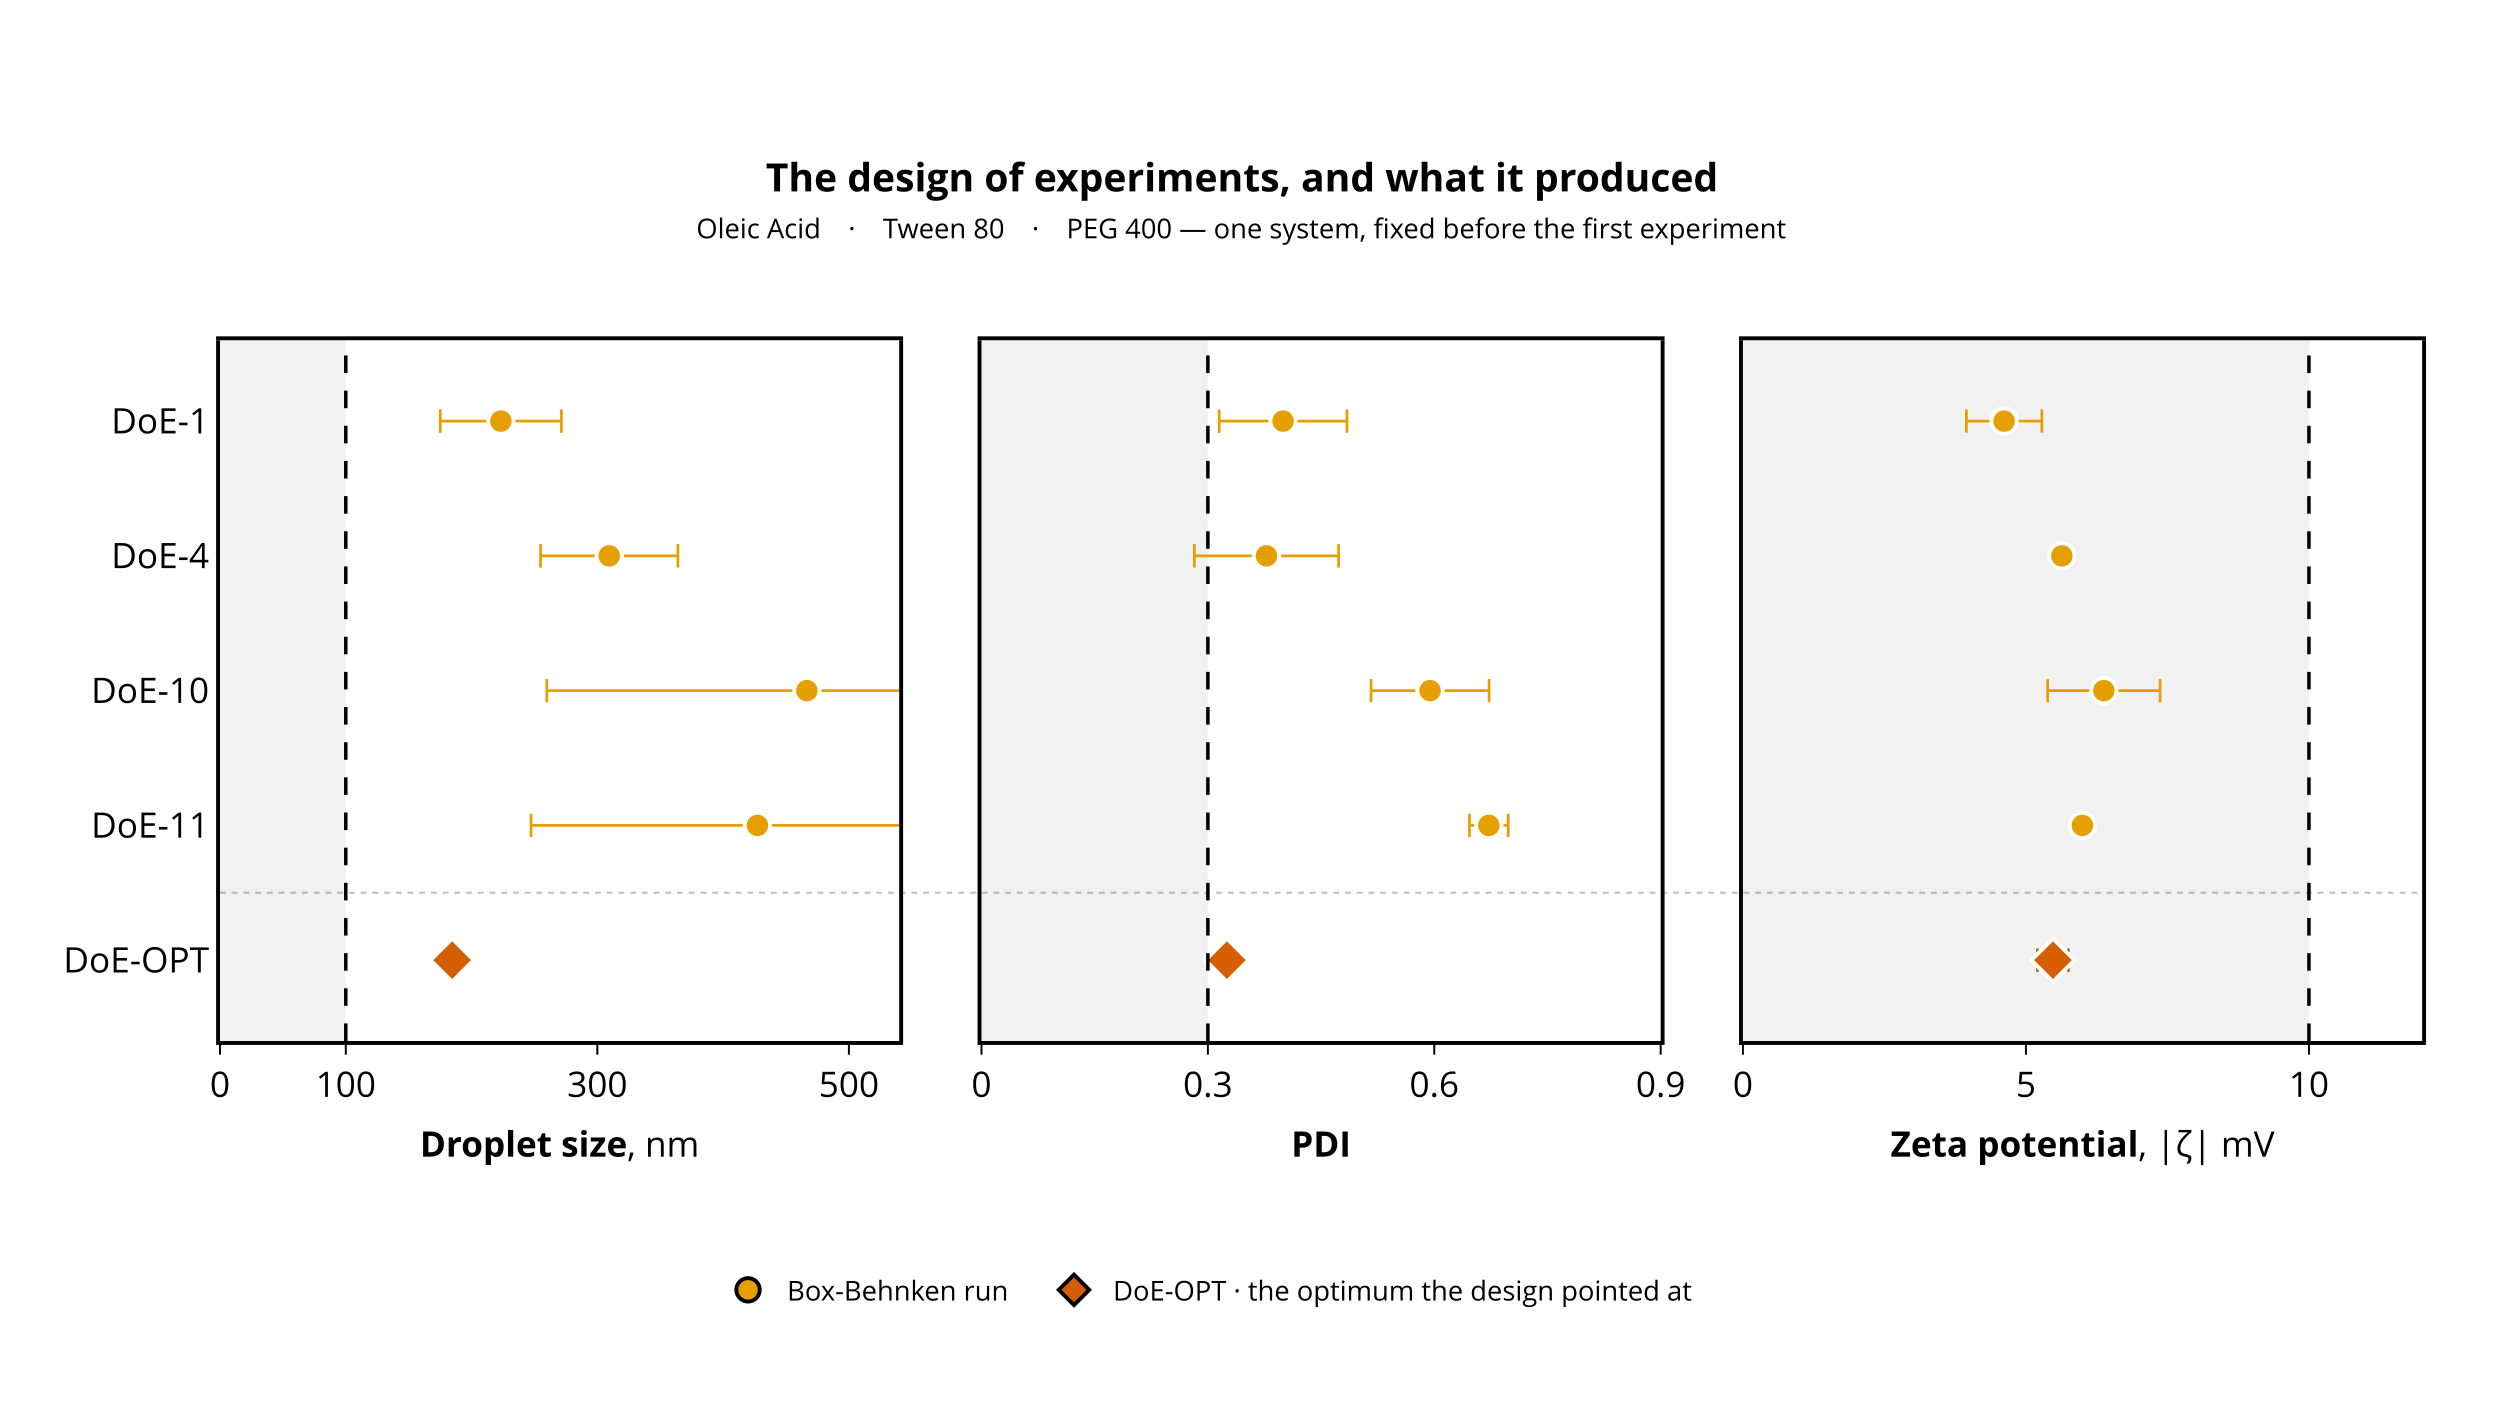
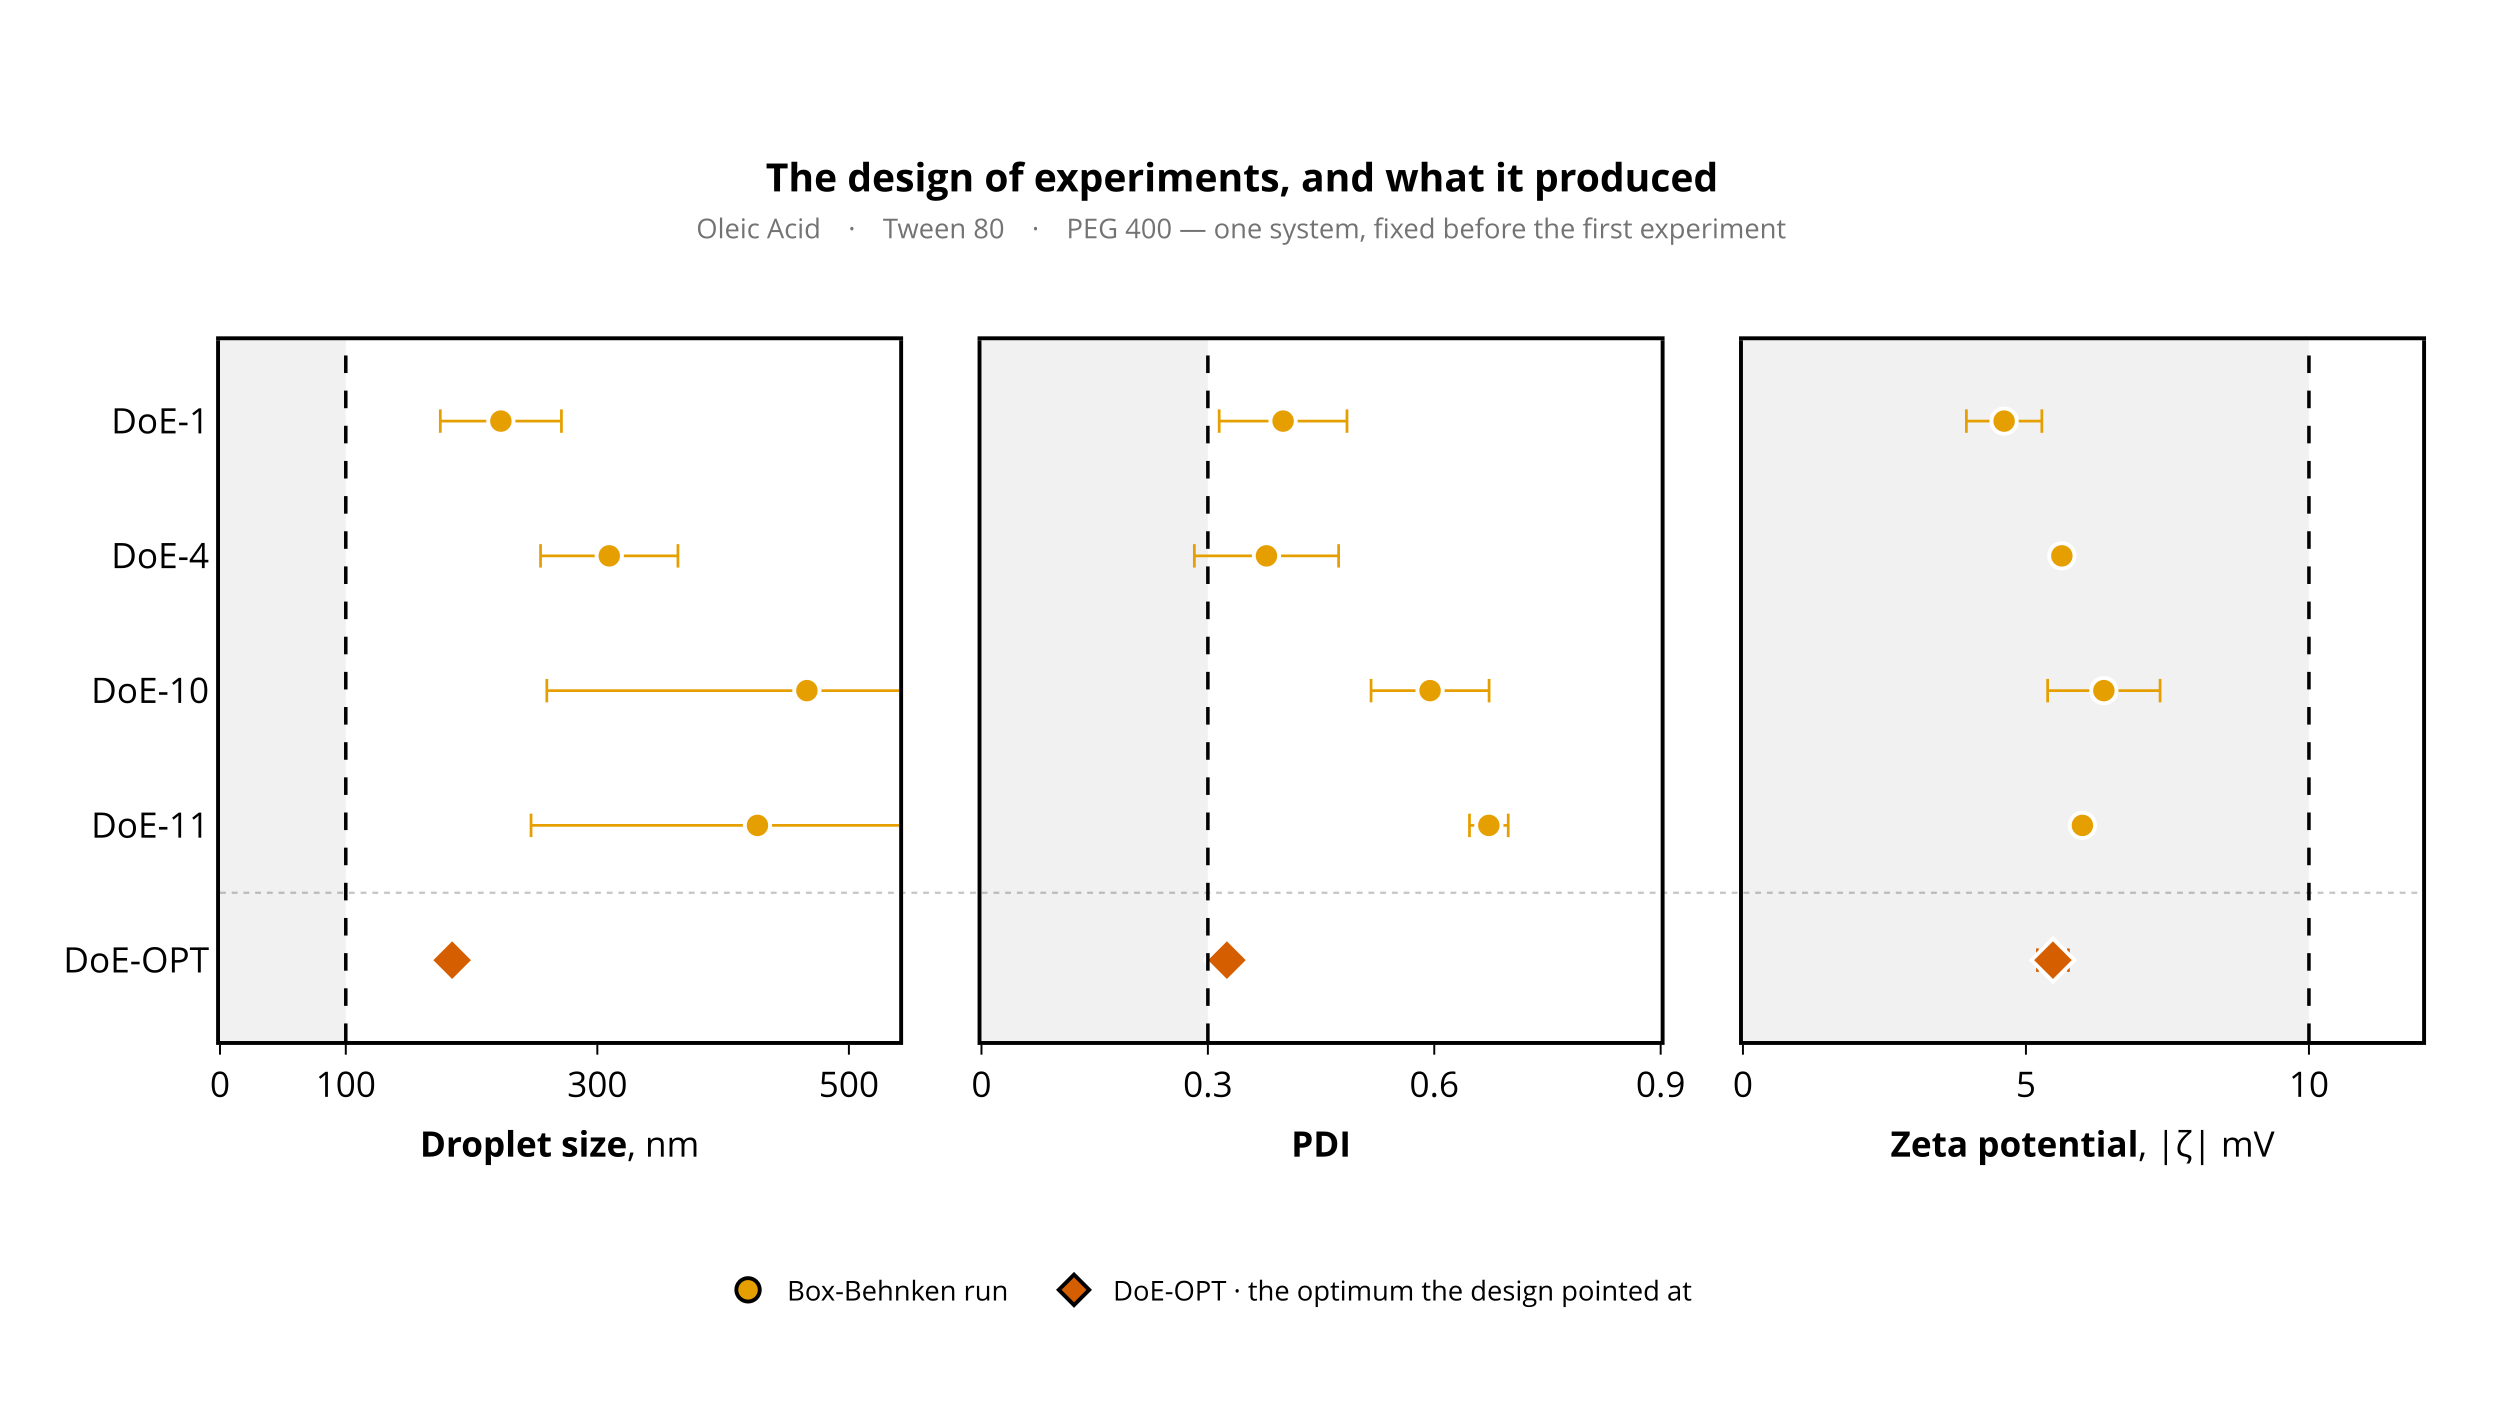
<svg xmlns="http://www.w3.org/2000/svg" class="main-svg" width="1280" height="720" style="" viewBox="0 0 1280 720">
  <rect x="0" y="0" width="1280" height="720" style="fill: rgb(255, 255, 255); fill-opacity: 1;" />
-   <defs id="defs-01454b">
+   <defs id="defs-1d56e4">
    <g class="clips">
-       <clipPath id="clip01454bxyplot" class="plotclip">
+       <clipPath id="clip1d56e4xyplot" class="plotclip">
        <rect width="347.746" height="358.8" />
      </clipPath>
-       <clipPath id="clip01454bx2y2plot" class="plotclip">
+       <clipPath id="clip1d56e4x2y2plot" class="plotclip">
        <rect width="347.746" height="358.8" />
      </clipPath>
-       <clipPath id="clip01454bx3y3plot" class="plotclip">
+       <clipPath id="clip1d56e4x3y3plot" class="plotclip">
        <rect width="347.746" height="358.8" />
      </clipPath>
-       <clipPath class="axesclip" id="clip01454bx">
+       <clipPath class="axesclip" id="clip1d56e4x">
        <rect x="112.642" y="0" width="347.746" height="720" />
      </clipPath>
-       <clipPath class="axesclip" id="clip01454by">
+       <clipPath class="axesclip" id="clip1d56e4y">
        <rect x="0" y="174.2" width="1280" height="358.8" />
      </clipPath>
-       <clipPath class="axesclip" id="clip01454bxy">
+       <clipPath class="axesclip" id="clip1d56e4xy">
        <rect x="112.642" y="174.2" width="347.746" height="358.8" />
      </clipPath>
-       <clipPath class="axesclip" id="clip01454by2">
+       <clipPath class="axesclip" id="clip1d56e4y2">
        <rect x="0" y="174.2" width="1280" height="358.8" />
      </clipPath>
-       <clipPath class="axesclip" id="clip01454bxy2">
+       <clipPath class="axesclip" id="clip1d56e4xy2">
        <rect x="112.642" y="174.2" width="347.746" height="358.8" />
      </clipPath>
-       <clipPath class="axesclip" id="clip01454by3">
+       <clipPath class="axesclip" id="clip1d56e4y3">
        <rect x="0" y="174.2" width="1280" height="358.8" />
      </clipPath>
-       <clipPath class="axesclip" id="clip01454bxy3">
+       <clipPath class="axesclip" id="clip1d56e4xy3">
        <rect x="112.642" y="174.2" width="347.746" height="358.8" />
      </clipPath>
-       <clipPath class="axesclip" id="clip01454bx2">
+       <clipPath class="axesclip" id="clip1d56e4x2">
        <rect x="502.514" y="0" width="347.746" height="720" />
      </clipPath>
-       <clipPath class="axesclip" id="clip01454bx2y">
+       <clipPath class="axesclip" id="clip1d56e4x2y">
        <rect x="502.514" y="174.2" width="347.746" height="358.8" />
      </clipPath>
-       <clipPath class="axesclip" id="clip01454bx2y2">
+       <clipPath class="axesclip" id="clip1d56e4x2y2">
        <rect x="502.514" y="174.2" width="347.746" height="358.8" />
      </clipPath>
-       <clipPath class="axesclip" id="clip01454bx2y3">
+       <clipPath class="axesclip" id="clip1d56e4x2y3">
        <rect x="502.514" y="174.2" width="347.746" height="358.8" />
      </clipPath>
-       <clipPath class="axesclip" id="clip01454bx3">
+       <clipPath class="axesclip" id="clip1d56e4x3">
        <rect x="892.386" y="0" width="347.746" height="720" />
      </clipPath>
-       <clipPath class="axesclip" id="clip01454bx3y">
+       <clipPath class="axesclip" id="clip1d56e4x3y">
        <rect x="892.386" y="174.2" width="347.746" height="358.8" />
      </clipPath>
-       <clipPath class="axesclip" id="clip01454bx3y2">
+       <clipPath class="axesclip" id="clip1d56e4x3y2">
        <rect x="892.386" y="174.2" width="347.746" height="358.8" />
      </clipPath>
-       <clipPath class="axesclip" id="clip01454bx3y3">
+       <clipPath class="axesclip" id="clip1d56e4x3y3">
        <rect x="892.386" y="174.2" width="347.746" height="358.8" />
      </clipPath>
    </g>
    <g class="gradients" />
    <g class="patterns" />
  </defs>
  <g class="bglayer" />
  <g class="layer-below">
    <g class="imagelayer" />
    <g class="shapelayer">
-       <g class="shape-group" data-index="0" clip-path="url(#clip01454bx)">
+       <g class="shape-group" data-index="0" clip-path="url(#clip1d56e4x)">
        <path data-index="0" fill-rule="evenodd" d="M112.642,533H177.042V174.2H112.642Z" style="opacity: 1; stroke: rgb(0, 0, 0); stroke-opacity: 0; fill: rgb(0, 0, 0); fill-opacity: 0.055; stroke-width: 0px;" />
      </g>
-       <g class="shape-group" data-index="2" clip-path="url(#clip01454bx2)">
+       <g class="shape-group" data-index="2" clip-path="url(#clip1d56e4x2)">
        <path data-index="2" fill-rule="evenodd" d="M502.514,533H618.434V174.2H502.514Z" style="opacity: 1; stroke: rgb(0, 0, 0); stroke-opacity: 0; fill: rgb(0, 0, 0); fill-opacity: 0.055; stroke-width: 0px;" />
      </g>
-       <g class="shape-group" data-index="4" clip-path="url(#clip01454bx3)">
+       <g class="shape-group" data-index="4" clip-path="url(#clip1d56e4x3)">
        <path data-index="4" fill-rule="evenodd" d="M892.386,533H1182.176V174.2H892.386Z" style="opacity: 1; stroke: rgb(0, 0, 0); stroke-opacity: 0; fill: rgb(0, 0, 0); fill-opacity: 0.055; stroke-width: 0px;" />
      </g>
    </g>
  </g>
  <g class="cartesianlayer">
    <g class="subplot xy">
      <g class="layer-subplot">
        <g class="shapelayer" />
        <g class="imagelayer" />
      </g>
      <g class="minor-gridlayer">
        <g class="x" />
        <g class="y" />
      </g>
      <g class="gridlayer">
        <g class="x" />
        <g class="y" />
      </g>
      <g class="zerolinelayer" />
      <g class="layer-between">
        <g class="shapelayer" />
        <g class="imagelayer" />
      </g>
      <path class="xlines-below" />
      <path class="ylines-below" />
      <g class="overlines-below" />
      <g class="xaxislayer-below" />
      <g class="yaxislayer-below" />
      <g class="overaxes-below" />
      <g class="overplot">
-         <g class="xy" transform="translate(112.642,174.2)" clip-path="url(#clip01454bxyplot)">
+         <g class="xy" transform="translate(112.642,174.2)" clip-path="url(#clip1d56e4xyplot)">
          <g class="scatterlayer mlayer">
-             <g class="trace scatter trace70a581" style="stroke-miterlimit: 2; opacity: 1;">
+             <g class="trace scatter trace388db4" style="stroke-miterlimit: 2; opacity: 1;">
              <g class="fills" />
              <g class="errorbars">
                <g class="errorbar" style="opacity: 1;">
                  <path class="xerror" d="M174.81,35.4v12m0,-6H112.79m0,-6v12" style="vector-effect: none; stroke-width: 1.4px; stroke: rgb(230, 159, 0); stroke-opacity: 1;" />
                </g>
                <g class="errorbar" style="opacity: 1;">
                  <path class="xerror" d="M234.47,104.4v12m0,-6H164.12m0,-6v12" style="vector-effect: none; stroke-width: 1.4px; stroke: rgb(230, 159, 0); stroke-opacity: 1;" />
                </g>
                <g class="errorbar" style="opacity: 1;">
                  <path class="xerror" d="M433.65,173.4v12m0,-6H167.33m0,-6v12" style="vector-effect: none; stroke-width: 1.4px; stroke: rgb(230, 159, 0); stroke-opacity: 1;" />
                </g>
                <g class="errorbar" style="opacity: 1;">
                  <path class="xerror" d="M391.12,242.4v12m0,-6H159.25m0,-6v12" style="vector-effect: none; stroke-width: 1.4px; stroke: rgb(230, 159, 0); stroke-opacity: 1;" />
                </g>
              </g>
              <g class="lines" />
              <g class="points">
                <path class="point" transform="translate(143.8,41.4)" d="M6.5,0A6.5,6.5 0 1,1 0,-6.5A6.5,6.5 0 0,1 6.5,0Z" style="opacity: 1; stroke-width: 2px; fill: rgb(230, 159, 0); fill-opacity: 1; stroke: rgb(255, 255, 255); stroke-opacity: 1;" />
                <path class="point" transform="translate(199.3,110.4)" d="M6.5,0A6.5,6.5 0 1,1 0,-6.5A6.5,6.5 0 0,1 6.5,0Z" style="opacity: 1; stroke-width: 2px; fill: rgb(230, 159, 0); fill-opacity: 1; stroke: rgb(255, 255, 255); stroke-opacity: 1;" />
                <path class="point" transform="translate(300.49,179.4)" d="M6.5,0A6.5,6.5 0 1,1 0,-6.5A6.5,6.5 0 0,1 6.5,0Z" style="opacity: 1; stroke-width: 2px; fill: rgb(230, 159, 0); fill-opacity: 1; stroke: rgb(255, 255, 255); stroke-opacity: 1;" />
                <path class="point" transform="translate(275.18,248.4)" d="M6.5,0A6.5,6.5 0 1,1 0,-6.5A6.5,6.5 0 0,1 6.5,0Z" style="opacity: 1; stroke-width: 2px; fill: rgb(230, 159, 0); fill-opacity: 1; stroke: rgb(255, 255, 255); stroke-opacity: 1;" />
              </g>
              <g class="text" />
            </g>
-             <g class="trace scatter trace1ca109" style="stroke-miterlimit: 2; opacity: 1;">
+             <g class="trace scatter tracef39325" style="stroke-miterlimit: 2; opacity: 1;">
              <g class="fills" />
              <g class="errorbars">
                <g class="errorbar" style="opacity: 1;">
                  <path class="xerror" d="M122.21,311.4v12m0,-6H115.5m0,-6v12" style="vector-effect: none; stroke-width: 1.4px; stroke: rgb(213, 94, 0); stroke-opacity: 1;" />
                </g>
              </g>
              <g class="lines" />
              <g class="points">
                <path class="point" transform="translate(118.85,317.4)" d="M11.05,0L0,11.05L-11.05,0L0,-11.05Z" style="opacity: 1; stroke-width: 2px; fill: rgb(213, 94, 0); fill-opacity: 1; stroke: rgb(255, 255, 255); stroke-opacity: 1;" />
              </g>
              <g class="text" />
            </g>
-             <g class="trace scatter tracee0b33a" style="stroke-miterlimit: 2; opacity: 1;">
+             <g class="trace scatter tracec20ace" style="stroke-miterlimit: 2; opacity: 1;">
              <g class="fills" />
              <g class="errorbars" />
              <g class="lines" />
              <g class="points" />
              <g class="text" />
            </g>
-             <g class="trace scatter trace2e98ea" style="stroke-miterlimit: 2; opacity: 1;">
+             <g class="trace scatter trace560e71" style="stroke-miterlimit: 2; opacity: 1;">
              <g class="fills" />
              <g class="errorbars" />
              <g class="lines" />
              <g class="points" />
              <g class="text" />
            </g>
          </g>
        </g>
      </g>
      <g class="zerolinelayer-above" />
      <path class="xlines-above crisp" d="M110.642,534H462.388M110.642,173.2H462.388" style="fill: none; stroke-width: 2px; stroke: rgb(0, 0, 0); stroke-opacity: 1;" />
      <path class="ylines-above crisp" d="M111.642,174.2V533M461.388,174.2V533" style="fill: none; stroke-width: 2px; stroke: rgb(0, 0, 0); stroke-opacity: 1;" />
      <g class="overlines-above" />
      <g class="xaxislayer-above">
        <path class="xtick ticks crisp" d="M0,535v5" transform="translate(112.642,0)" style="stroke: rgb(0, 0, 0); stroke-opacity: 1; stroke-width: 1px;" />
        <path class="xtick ticks crisp" d="M0,535v5" transform="translate(177.042,0)" style="stroke: rgb(0, 0, 0); stroke-opacity: 1; stroke-width: 1px;" />
        <path class="xtick ticks crisp" d="M0,535v5" transform="translate(305.832,0)" style="stroke: rgb(0, 0, 0); stroke-opacity: 1; stroke-width: 1px;" />
        <path class="xtick ticks crisp" d="M0,535v5" transform="translate(434.632,0)" style="stroke: rgb(0, 0, 0); stroke-opacity: 1; stroke-width: 1px;" />
        <g class="xtick">
          <text text-anchor="middle" x="0" y="561.6" transform="translate(112.642,0)" style="font-family: 'Open Sans', verdana, arial, sans-serif; font-size: 18px; fill: rgb(0, 0, 0); fill-opacity: 1; white-space: pre;">0</text>
        </g>
        <g class="xtick">
          <text text-anchor="middle" x="0" y="561.6" style="font-family: 'Open Sans', verdana, arial, sans-serif; font-size: 18px; fill: rgb(0, 0, 0); fill-opacity: 1; white-space: pre;" transform="translate(177.042,0)">100</text>
        </g>
        <g class="xtick">
          <text text-anchor="middle" x="0" y="561.6" style="font-family: 'Open Sans', verdana, arial, sans-serif; font-size: 18px; fill: rgb(0, 0, 0); fill-opacity: 1; white-space: pre;" transform="translate(305.832,0)">300</text>
        </g>
        <g class="xtick">
          <text text-anchor="middle" x="0" y="561.6" style="font-family: 'Open Sans', verdana, arial, sans-serif; font-size: 18px; fill: rgb(0, 0, 0); fill-opacity: 1; white-space: pre;" transform="translate(434.632,0)">500</text>
        </g>
      </g>
      <g class="yaxislayer-above">
        <g class="ytick">
          <text text-anchor="end" x="107.042" y="6.3" transform="translate(0,215.6)" style="font-family: 'Open Sans', verdana, arial, sans-serif; font-size: 18px; fill: rgb(0, 0, 0); fill-opacity: 1; white-space: pre;">DoE-1</text>
        </g>
        <g class="ytick">
          <text text-anchor="end" x="107.042" y="6.3" style="font-family: 'Open Sans', verdana, arial, sans-serif; font-size: 18px; fill: rgb(0, 0, 0); fill-opacity: 1; white-space: pre;" transform="translate(0,284.6)">DoE-4</text>
        </g>
        <g class="ytick">
          <text text-anchor="end" x="107.042" y="6.3" style="font-family: 'Open Sans', verdana, arial, sans-serif; font-size: 18px; fill: rgb(0, 0, 0); fill-opacity: 1; white-space: pre;" transform="translate(0,353.6)">DoE-10</text>
        </g>
        <g class="ytick">
          <text text-anchor="end" x="107.042" y="6.3" style="font-family: 'Open Sans', verdana, arial, sans-serif; font-size: 18px; fill: rgb(0, 0, 0); fill-opacity: 1; white-space: pre;" transform="translate(0,422.6)">DoE-11</text>
        </g>
        <g class="ytick">
          <text text-anchor="end" x="107.042" y="6.3" style="font-family: 'Open Sans', verdana, arial, sans-serif; font-size: 18px; fill: rgb(0, 0, 0); fill-opacity: 1; white-space: pre;" transform="translate(0,491.6)">DoE-OPT</text>
        </g>
      </g>
      <g class="overaxes-above" />
    </g>
    <g class="subplot x2y2">
      <g class="layer-subplot">
        <g class="shapelayer" />
        <g class="imagelayer" />
      </g>
      <g class="minor-gridlayer">
        <g class="x2" />
        <g class="y2" />
      </g>
      <g class="gridlayer">
        <g class="x2" />
        <g class="y2" />
      </g>
      <g class="zerolinelayer" />
      <g class="layer-between">
        <g class="shapelayer" />
        <g class="imagelayer" />
      </g>
      <path class="xlines-below" />
      <path class="ylines-below" />
      <g class="overlines-below" />
      <g class="xaxislayer-below" />
      <g class="yaxislayer-below" />
      <g class="overaxes-below" />
      <g class="overplot">
-         <g class="x2y2" transform="translate(502.514,174.2)" clip-path="url(#clip01454bx2y2plot)">
+         <g class="x2y2" transform="translate(502.514,174.2)" clip-path="url(#clip1d56e4x2y2plot)">
          <g class="scatterlayer mlayer">
-             <g class="trace scatter traceccd67b" style="stroke-miterlimit: 2; opacity: 1;">
+             <g class="trace scatter tracec266a4" style="stroke-miterlimit: 2; opacity: 1;">
              <g class="fills" />
              <g class="errorbars">
                <g class="errorbar" style="opacity: 1;">
                  <path class="xerror" d="M187.14,35.4v12m0,-6H121.71m0,-6v12" style="vector-effect: none; stroke-width: 1.4px; stroke: rgb(230, 159, 0); stroke-opacity: 1;" />
                </g>
                <g class="errorbar" style="opacity: 1;">
                  <path class="xerror" d="M182.86,104.4v12m0,-6H108.99m0,-6v12" style="vector-effect: none; stroke-width: 1.4px; stroke: rgb(230, 159, 0); stroke-opacity: 1;" />
                </g>
                <g class="errorbar" style="opacity: 1;">
                  <path class="xerror" d="M259.9,173.4v12m0,-6H199.47m0,-6v12" style="vector-effect: none; stroke-width: 1.4px; stroke: rgb(230, 159, 0); stroke-opacity: 1;" />
                </g>
                <g class="errorbar" style="opacity: 1;">
                  <path class="xerror" d="M269.7,242.4v12m0,-6H249.86m0,-6v12" style="vector-effect: none; stroke-width: 1.4px; stroke: rgb(230, 159, 0); stroke-opacity: 1;" />
                </g>
              </g>
              <g class="lines" />
              <g class="points">
                <path class="point" transform="translate(154.42,41.4)" d="M6.5,0A6.5,6.5 0 1,1 0,-6.5A6.5,6.5 0 0,1 6.5,0Z" style="opacity: 1; stroke-width: 2px; fill: rgb(230, 159, 0); fill-opacity: 1; stroke: rgb(255, 255, 255); stroke-opacity: 1;" />
                <path class="point" transform="translate(145.92,110.4)" d="M6.5,0A6.5,6.5 0 1,1 0,-6.5A6.5,6.5 0 0,1 6.5,0Z" style="opacity: 1; stroke-width: 2px; fill: rgb(230, 159, 0); fill-opacity: 1; stroke: rgb(255, 255, 255); stroke-opacity: 1;" />
                <path class="point" transform="translate(229.68,179.4)" d="M6.5,0A6.5,6.5 0 1,1 0,-6.5A6.5,6.5 0 0,1 6.5,0Z" style="opacity: 1; stroke-width: 2px; fill: rgb(230, 159, 0); fill-opacity: 1; stroke: rgb(255, 255, 255); stroke-opacity: 1;" />
                <path class="point" transform="translate(259.78,248.4)" d="M6.5,0A6.5,6.5 0 1,1 0,-6.5A6.5,6.5 0 0,1 6.5,0Z" style="opacity: 1; stroke-width: 2px; fill: rgb(230, 159, 0); fill-opacity: 1; stroke: rgb(255, 255, 255); stroke-opacity: 1;" />
              </g>
              <g class="text" />
            </g>
-             <g class="trace scatter traceda841b" style="stroke-miterlimit: 2; opacity: 1;">
+             <g class="trace scatter tracedbc36b" style="stroke-miterlimit: 2; opacity: 1;">
              <g class="fills" />
              <g class="errorbars">
                <g class="errorbar" style="opacity: 1;">
                  <path class="xerror" d="M131.02,311.4v12m0,-6H120.27m0,-6v12" style="vector-effect: none; stroke-width: 1.4px; stroke: rgb(213, 94, 0); stroke-opacity: 1;" />
                </g>
              </g>
              <g class="lines" />
              <g class="points">
                <path class="point" transform="translate(125.65,317.4)" d="M11.05,0L0,11.05L-11.05,0L0,-11.05Z" style="opacity: 1; stroke-width: 2px; fill: rgb(213, 94, 0); fill-opacity: 1; stroke: rgb(255, 255, 255); stroke-opacity: 1;" />
              </g>
              <g class="text" />
            </g>
          </g>
        </g>
      </g>
      <g class="zerolinelayer-above" />
      <path class="xlines-above crisp" d="M500.514,534H852.26M500.514,173.2H852.26" style="fill: none; stroke-width: 2px; stroke: rgb(0, 0, 0); stroke-opacity: 1;" />
      <path class="ylines-above crisp" d="M501.514,174.2V533M851.26,174.2V533" style="fill: none; stroke-width: 2px; stroke: rgb(0, 0, 0); stroke-opacity: 1;" />
      <g class="overlines-above" />
      <g class="xaxislayer-above">
        <path class="x2tick ticks crisp" d="M0,535v5" transform="translate(502.514,0)" style="stroke: rgb(0, 0, 0); stroke-opacity: 1; stroke-width: 1px;" />
        <path class="x2tick ticks crisp" d="M0,535v5" transform="translate(618.434,0)" style="stroke: rgb(0, 0, 0); stroke-opacity: 1; stroke-width: 1px;" />
        <path class="x2tick ticks crisp" d="M0,535v5" transform="translate(734.344,0)" style="stroke: rgb(0, 0, 0); stroke-opacity: 1; stroke-width: 1px;" />
        <path class="x2tick ticks crisp" d="M0,535v5" transform="translate(850.264,0)" style="stroke: rgb(0, 0, 0); stroke-opacity: 1; stroke-width: 1px;" />
        <g class="x2tick">
          <text text-anchor="middle" x="0" y="561.6" transform="translate(502.514,0)" style="font-family: 'Open Sans', verdana, arial, sans-serif; font-size: 18px; fill: rgb(0, 0, 0); fill-opacity: 1; white-space: pre;">0</text>
        </g>
        <g class="x2tick">
          <text text-anchor="middle" x="0" y="561.6" style="font-family: 'Open Sans', verdana, arial, sans-serif; font-size: 18px; fill: rgb(0, 0, 0); fill-opacity: 1; white-space: pre;" transform="translate(618.434,0)">0.3</text>
        </g>
        <g class="x2tick">
          <text text-anchor="middle" x="0" y="561.6" style="font-family: 'Open Sans', verdana, arial, sans-serif; font-size: 18px; fill: rgb(0, 0, 0); fill-opacity: 1; white-space: pre;" transform="translate(734.344,0)">0.6</text>
        </g>
        <g class="x2tick">
          <text text-anchor="middle" x="0" y="561.6" style="font-family: 'Open Sans', verdana, arial, sans-serif; font-size: 18px; fill: rgb(0, 0, 0); fill-opacity: 1; white-space: pre;" transform="translate(850.264,0)">0.9</text>
        </g>
      </g>
      <g class="yaxislayer-above" />
      <g class="overaxes-above" />
    </g>
    <g class="subplot x3y3">
      <g class="layer-subplot">
        <g class="shapelayer" />
        <g class="imagelayer" />
      </g>
      <g class="minor-gridlayer">
        <g class="x3" />
        <g class="y3" />
      </g>
      <g class="gridlayer">
        <g class="x3" />
        <g class="y3" />
      </g>
      <g class="zerolinelayer" />
      <g class="layer-between">
        <g class="shapelayer" />
        <g class="imagelayer" />
      </g>
      <path class="xlines-below" />
      <path class="ylines-below" />
      <g class="overlines-below" />
      <g class="xaxislayer-below" />
      <g class="yaxislayer-below" />
      <g class="overaxes-below" />
      <g class="overplot">
-         <g class="x3y3" transform="translate(892.386,174.2)" clip-path="url(#clip01454bx3y3plot)">
+         <g class="x3y3" transform="translate(892.386,174.2)" clip-path="url(#clip1d56e4x3y3plot)">
          <g class="scatterlayer mlayer">
-             <g class="trace scatter trace1ca3e4" style="stroke-miterlimit: 2; opacity: 1;">
+             <g class="trace scatter trace41e2e5" style="stroke-miterlimit: 2; opacity: 1;">
              <g class="fills" />
              <g class="errorbars">
                <g class="errorbar" style="opacity: 1;">
                  <path class="xerror" d="M153.04,35.4v12m0,-6H114.4m0,-6v12" style="vector-effect: none; stroke-width: 1.4px; stroke: rgb(230, 159, 0); stroke-opacity: 1;" />
                </g>
                <g class="errorbar" style="opacity: 1;">
                  <path class="xerror" d="M165.5,104.4v12m0,-6H161.06m0,-6v12" style="vector-effect: none; stroke-width: 1.4px; stroke: rgb(230, 159, 0); stroke-opacity: 1;" />
                </g>
                <g class="errorbar" style="opacity: 1;">
                  <path class="xerror" d="M213.58,173.4v12m0,-6H156m0,-6v12" style="vector-effect: none; stroke-width: 1.4px; stroke: rgb(230, 159, 0); stroke-opacity: 1;" />
                </g>
                <g class="errorbar" style="opacity: 1;">
                  <path class="xerror" d="M177.04,242.4v12m0,-6H170.57m0,-6v12" style="vector-effect: none; stroke-width: 1.4px; stroke: rgb(230, 159, 0); stroke-opacity: 1;" />
                </g>
              </g>
              <g class="lines" />
              <g class="points">
                <path class="point" transform="translate(133.72,41.4)" d="M6.5,0A6.5,6.5 0 1,1 0,-6.5A6.5,6.5 0 0,1 6.5,0Z" style="opacity: 1; stroke-width: 2px; fill: rgb(230, 159, 0); fill-opacity: 1; stroke: rgb(255, 255, 255); stroke-opacity: 1;" />
                <path class="point" transform="translate(163.28,110.4)" d="M6.5,0A6.5,6.5 0 1,1 0,-6.5A6.5,6.5 0 0,1 6.5,0Z" style="opacity: 1; stroke-width: 2px; fill: rgb(230, 159, 0); fill-opacity: 1; stroke: rgb(255, 255, 255); stroke-opacity: 1;" />
                <path class="point" transform="translate(184.79,179.4)" d="M6.5,0A6.5,6.5 0 1,1 0,-6.5A6.5,6.5 0 0,1 6.5,0Z" style="opacity: 1; stroke-width: 2px; fill: rgb(230, 159, 0); fill-opacity: 1; stroke: rgb(255, 255, 255); stroke-opacity: 1;" />
                <path class="point" transform="translate(173.81,248.4)" d="M6.5,0A6.5,6.5 0 1,1 0,-6.5A6.5,6.5 0 0,1 6.5,0Z" style="opacity: 1; stroke-width: 2px; fill: rgb(230, 159, 0); fill-opacity: 1; stroke: rgb(255, 255, 255); stroke-opacity: 1;" />
              </g>
              <g class="text" />
            </g>
-             <g class="trace scatter tracecbf135" style="stroke-miterlimit: 2; opacity: 1;">
+             <g class="trace scatter tracea8494b" style="stroke-miterlimit: 2; opacity: 1;">
              <g class="fills" />
              <g class="errorbars">
                <g class="errorbar" style="opacity: 1;">
                  <path class="xerror" d="M166.64,311.4v12m0,-6H150.79m0,-6v12" style="vector-effect: none; stroke-width: 1.4px; stroke: rgb(213, 94, 0); stroke-opacity: 1;" />
                </g>
              </g>
              <g class="lines" />
              <g class="points">
                <path class="point" transform="translate(158.72,317.4)" d="M11.05,0L0,11.05L-11.05,0L0,-11.05Z" style="opacity: 1; stroke-width: 2px; fill: rgb(213, 94, 0); fill-opacity: 1; stroke: rgb(255, 255, 255); stroke-opacity: 1;" />
              </g>
              <g class="text" />
            </g>
          </g>
        </g>
      </g>
      <g class="zerolinelayer-above" />
      <path class="xlines-above crisp" d="M890.386,534H1242.132M890.386,173.2H1242.132" style="fill: none; stroke-width: 2px; stroke: rgb(0, 0, 0); stroke-opacity: 1;" />
      <path class="ylines-above crisp" d="M891.386,174.2V533M1241.132,174.2V533" style="fill: none; stroke-width: 2px; stroke: rgb(0, 0, 0); stroke-opacity: 1;" />
      <g class="overlines-above" />
      <g class="xaxislayer-above">
        <path class="x3tick ticks crisp" d="M0,535v5" transform="translate(892.386,0)" style="stroke: rgb(0, 0, 0); stroke-opacity: 1; stroke-width: 1px;" />
        <path class="x3tick ticks crisp" d="M0,535v5" transform="translate(1037.276,0)" style="stroke: rgb(0, 0, 0); stroke-opacity: 1; stroke-width: 1px;" />
        <path class="x3tick ticks crisp" d="M0,535v5" transform="translate(1182.176,0)" style="stroke: rgb(0, 0, 0); stroke-opacity: 1; stroke-width: 1px;" />
        <g class="x3tick">
          <text text-anchor="middle" x="0" y="561.6" transform="translate(892.386,0)" style="font-family: 'Open Sans', verdana, arial, sans-serif; font-size: 18px; fill: rgb(0, 0, 0); fill-opacity: 1; white-space: pre;">0</text>
        </g>
        <g class="x3tick">
          <text text-anchor="middle" x="0" y="561.6" style="font-family: 'Open Sans', verdana, arial, sans-serif; font-size: 18px; fill: rgb(0, 0, 0); fill-opacity: 1; white-space: pre;" transform="translate(1037.276,0)">5</text>
        </g>
        <g class="x3tick">
          <text text-anchor="middle" x="0" y="561.6" style="font-family: 'Open Sans', verdana, arial, sans-serif; font-size: 18px; fill: rgb(0, 0, 0); fill-opacity: 1; white-space: pre;" transform="translate(1182.176,0)">10</text>
        </g>
      </g>
      <g class="yaxislayer-above" />
      <g class="overaxes-above" />
    </g>
  </g>
  <g class="polarlayer" />
  <g class="smithlayer" />
  <g class="ternarylayer" />
  <g class="geolayer" />
  <g class="funnelarealayer" />
  <g class="pielayer" />
  <g class="iciclelayer" />
  <g class="treemaplayer" />
  <g class="sunburstlayer" />
  <g class="glimages" />
-   <defs id="topdefs-01454b">
+   <defs id="topdefs-1d56e4">
    <g class="clips" />
-     <clipPath id="legend01454b">
+     <clipPath id="legend1d56e4">
      <rect width="545" height="32" x="0" y="0" />
    </clipPath>
  </defs>
  <g class="layer-above">
    <g class="imagelayer" />
    <g class="shapelayer">
-       <g class="shape-group" data-index="1" clip-path="url(#clip01454bx)">
+       <g class="shape-group" data-index="1" clip-path="url(#clip1d56e4x)">
        <path data-index="1" fill-rule="evenodd" d="M177.042,533L177.042,174.2" style="opacity: 1; stroke: rgb(0, 0, 0); stroke-opacity: 1; fill: rgb(0, 0, 0); fill-opacity: 0; stroke-dasharray: 9px, 9px; stroke-width: 1.8px;" />
      </g>
-       <g class="shape-group" data-index="3" clip-path="url(#clip01454bx2)">
+       <g class="shape-group" data-index="3" clip-path="url(#clip1d56e4x2)">
        <path data-index="3" fill-rule="evenodd" d="M618.434,533L618.434,174.2" style="opacity: 1; stroke: rgb(0, 0, 0); stroke-opacity: 1; fill: rgb(0, 0, 0); fill-opacity: 0; stroke-dasharray: 9px, 9px; stroke-width: 1.8px;" />
      </g>
-       <g class="shape-group" data-index="5" clip-path="url(#clip01454bx3)">
+       <g class="shape-group" data-index="5" clip-path="url(#clip1d56e4x3)">
        <path data-index="5" fill-rule="evenodd" d="M1182.176,533L1182.176,174.2" style="opacity: 1; stroke: rgb(0, 0, 0); stroke-opacity: 1; fill: rgb(0, 0, 0); fill-opacity: 0; stroke-dasharray: 9px, 9px; stroke-width: 1.8px;" />
      </g>
-       <g class="shape-group" data-index="6" clip-path="url(#clip01454by)">
+       <g class="shape-group" data-index="6" clip-path="url(#clip1d56e4y)">
        <path data-index="6" fill-rule="evenodd" d="M112.642,457.1L1240.132,457.1" style="opacity: 1; stroke: rgb(0, 0, 0); stroke-opacity: 0.22; fill: rgb(0, 0, 0); fill-opacity: 0; stroke-dasharray: 3px, 3px; stroke-width: 1.2px;" />
      </g>
    </g>
  </g>
  <g class="infolayer">
    <g class="legend" pointer-events="all" transform="translate(363,644.8)">
      <rect class="bg" shape-rendering="crispEdges" style="stroke: rgb(68, 68, 68); stroke-opacity: 1; fill: rgb(0, 0, 0); fill-opacity: 0; stroke-width: 0px;" width="545" height="32" x="0" y="0" />
-       <g class="scrollbox" transform="" clip-path="url(#legend01454b)">
+       <g class="scrollbox" transform="" clip-path="url(#legend1d56e4)">
        <g class="groups">
          <g class="traces" transform="translate(0,15.6)" style="opacity: 1;">
            <text class="legendtext" text-anchor="start" x="40" y="5.46" style="font-family: 'Open Sans', verdana, arial, sans-serif; font-size: 14px; fill: rgb(0, 0, 0); fill-opacity: 1; white-space: pre;">Box-Behnken run</text>
            <g class="layers" style="opacity: 1;">
              <g class="legendfill" />
              <g class="legendlines" />
              <g class="legendsymbols">
                <g class="legendpoints">
                  <path class="scatterpts" transform="translate(20,0)" d="M6,0A6,6 0 1,1 0,-6A6,6 0 0,1 6,0Z" style="opacity: 1; stroke-width: 2px; fill: rgb(230, 159, 0); fill-opacity: 1; stroke: rgb(0, 0, 0); stroke-opacity: 1;" />
                </g>
              </g>
            </g>
            <rect class="legendtoggle" x="0" y="-10.6" width="164.391" height="21.2" style="fill: rgb(0, 0, 0); fill-opacity: 0;" />
          </g>
          <g class="traces" transform="translate(166.8906,15.6)" style="opacity: 1;">
            <text class="legendtext" text-anchor="start" x="40" y="5.46" style="font-family: 'Open Sans', verdana, arial, sans-serif; font-size: 14px; fill: rgb(0, 0, 0); fill-opacity: 1; white-space: pre;">DoE-OPT  ·  the optimum the design pointed at</text>
            <g class="layers" style="opacity: 1;">
              <g class="legendfill" />
              <g class="legendlines" />
              <g class="legendsymbols">
                <g class="legendpoints">
                  <path class="scatterpts" transform="translate(20,0)" d="M7.8,0L0,7.8L-7.8,0L0,-7.8Z" style="opacity: 1; stroke-width: 2px; fill: rgb(213, 94, 0); fill-opacity: 1; stroke: rgb(0, 0, 0); stroke-opacity: 1;" />
                </g>
              </g>
            </g>
            <rect class="legendtoggle" x="0" y="-10.6" width="375.265" height="21.2" style="fill: rgb(0, 0, 0); fill-opacity: 0;" />
          </g>
        </g>
      </g>
      <rect class="scrollbar" rx="20" ry="3" width="0" height="0" style="fill: rgb(128, 139, 164); fill-opacity: 1;" x="0" y="0" />
    </g>
    <g class="g-gtitle" />
    <g class="g-xtitle">
      <text class="xtitle" x="286.515" y="592.2" text-anchor="middle" style="opacity: 1; font-family: 'Open Sans', verdana, arial, sans-serif; font-size: 18px; fill: rgb(0, 0, 0); fill-opacity: 1; white-space: pre;">
        <tspan style="font-weight:bold">Droplet size</tspan>, nm</text>
    </g>
    <g class="g-x2title">
      <text class="x2title" x="676.387" y="592.2" text-anchor="middle" style="opacity: 1; font-family: 'Open Sans', verdana, arial, sans-serif; font-size: 18px; fill: rgb(0, 0, 0); fill-opacity: 1; white-space: pre;">
        <tspan style="font-weight:bold">PDI</tspan>
      </text>
    </g>
    <g class="g-x3title">
      <text class="x3title" x="1066.259" y="592.2" text-anchor="middle" style="opacity: 1; font-family: 'Open Sans', verdana, arial, sans-serif; font-size: 18px; fill: rgb(0, 0, 0); fill-opacity: 1; white-space: pre;">
        <tspan style="font-weight:bold">Zeta potential</tspan>, |ζ| mV</text>
    </g>
    <g class="g-ytitle" />
    <g class="g-y2title" />
    <g class="g-y3title" />
    <g class="annotation" data-index="0" style="opacity: 1;">
      <g class="annotation-text-g" transform="rotate(0,635.5,90)">
        <g class="cursor-pointer" transform="translate(358,76)">
          <rect class="bg" x="0.5" y="0.5" width="555" height="27" style="stroke-width: 1px; stroke: rgb(0, 0, 0); stroke-opacity: 0; fill: rgb(0, 0, 0); fill-opacity: 0;" />
          <text class="annotation-text" text-anchor="middle" x="277.883" y="22" style="font-family: 'Open Sans', verdana, arial, sans-serif; font-size: 20px; fill: rgb(0, 0, 0); fill-opacity: 1; white-space: pre;">
            <tspan style="font-weight:bold">The design of experiments, and what it produced</tspan>
          </text>
        </g>
      </g>
    </g>
    <g class="annotation" data-index="1" style="opacity: 1;">
      <g class="annotation-text-g" transform="rotate(0,635.5,116.9)">
        <g class="cursor-pointer" transform="translate(331,106)">
          <rect class="bg" x="0.5" y="0.5" width="608" height="20" style="stroke-width: 1px; stroke: rgb(0, 0, 0); stroke-opacity: 0; fill: rgb(0, 0, 0); fill-opacity: 0;" />
-           <text class="annotation-text" text-anchor="middle" x="304.492" y="16" style="font-family: 'Open Sans', verdana, arial, sans-serif; font-size: 14px; fill: rgb(0, 0, 0); fill-opacity: 1; white-space: pre;">Oleic Acid · Tween 80 · PEG 400 — one system, fixed before the first experiment</text>
+           <text class="annotation-text" text-anchor="middle" x="304.492" y="16" style="font-family: 'Open Sans', verdana, arial, sans-serif; font-size: 14px; fill: rgb(0, 0, 0); fill-opacity: 0.55; white-space: pre;">Oleic Acid · Tween 80 · PEG 400 — one system, fixed before the first experiment</text>
        </g>
      </g>
    </g>
  </g>
</svg>
